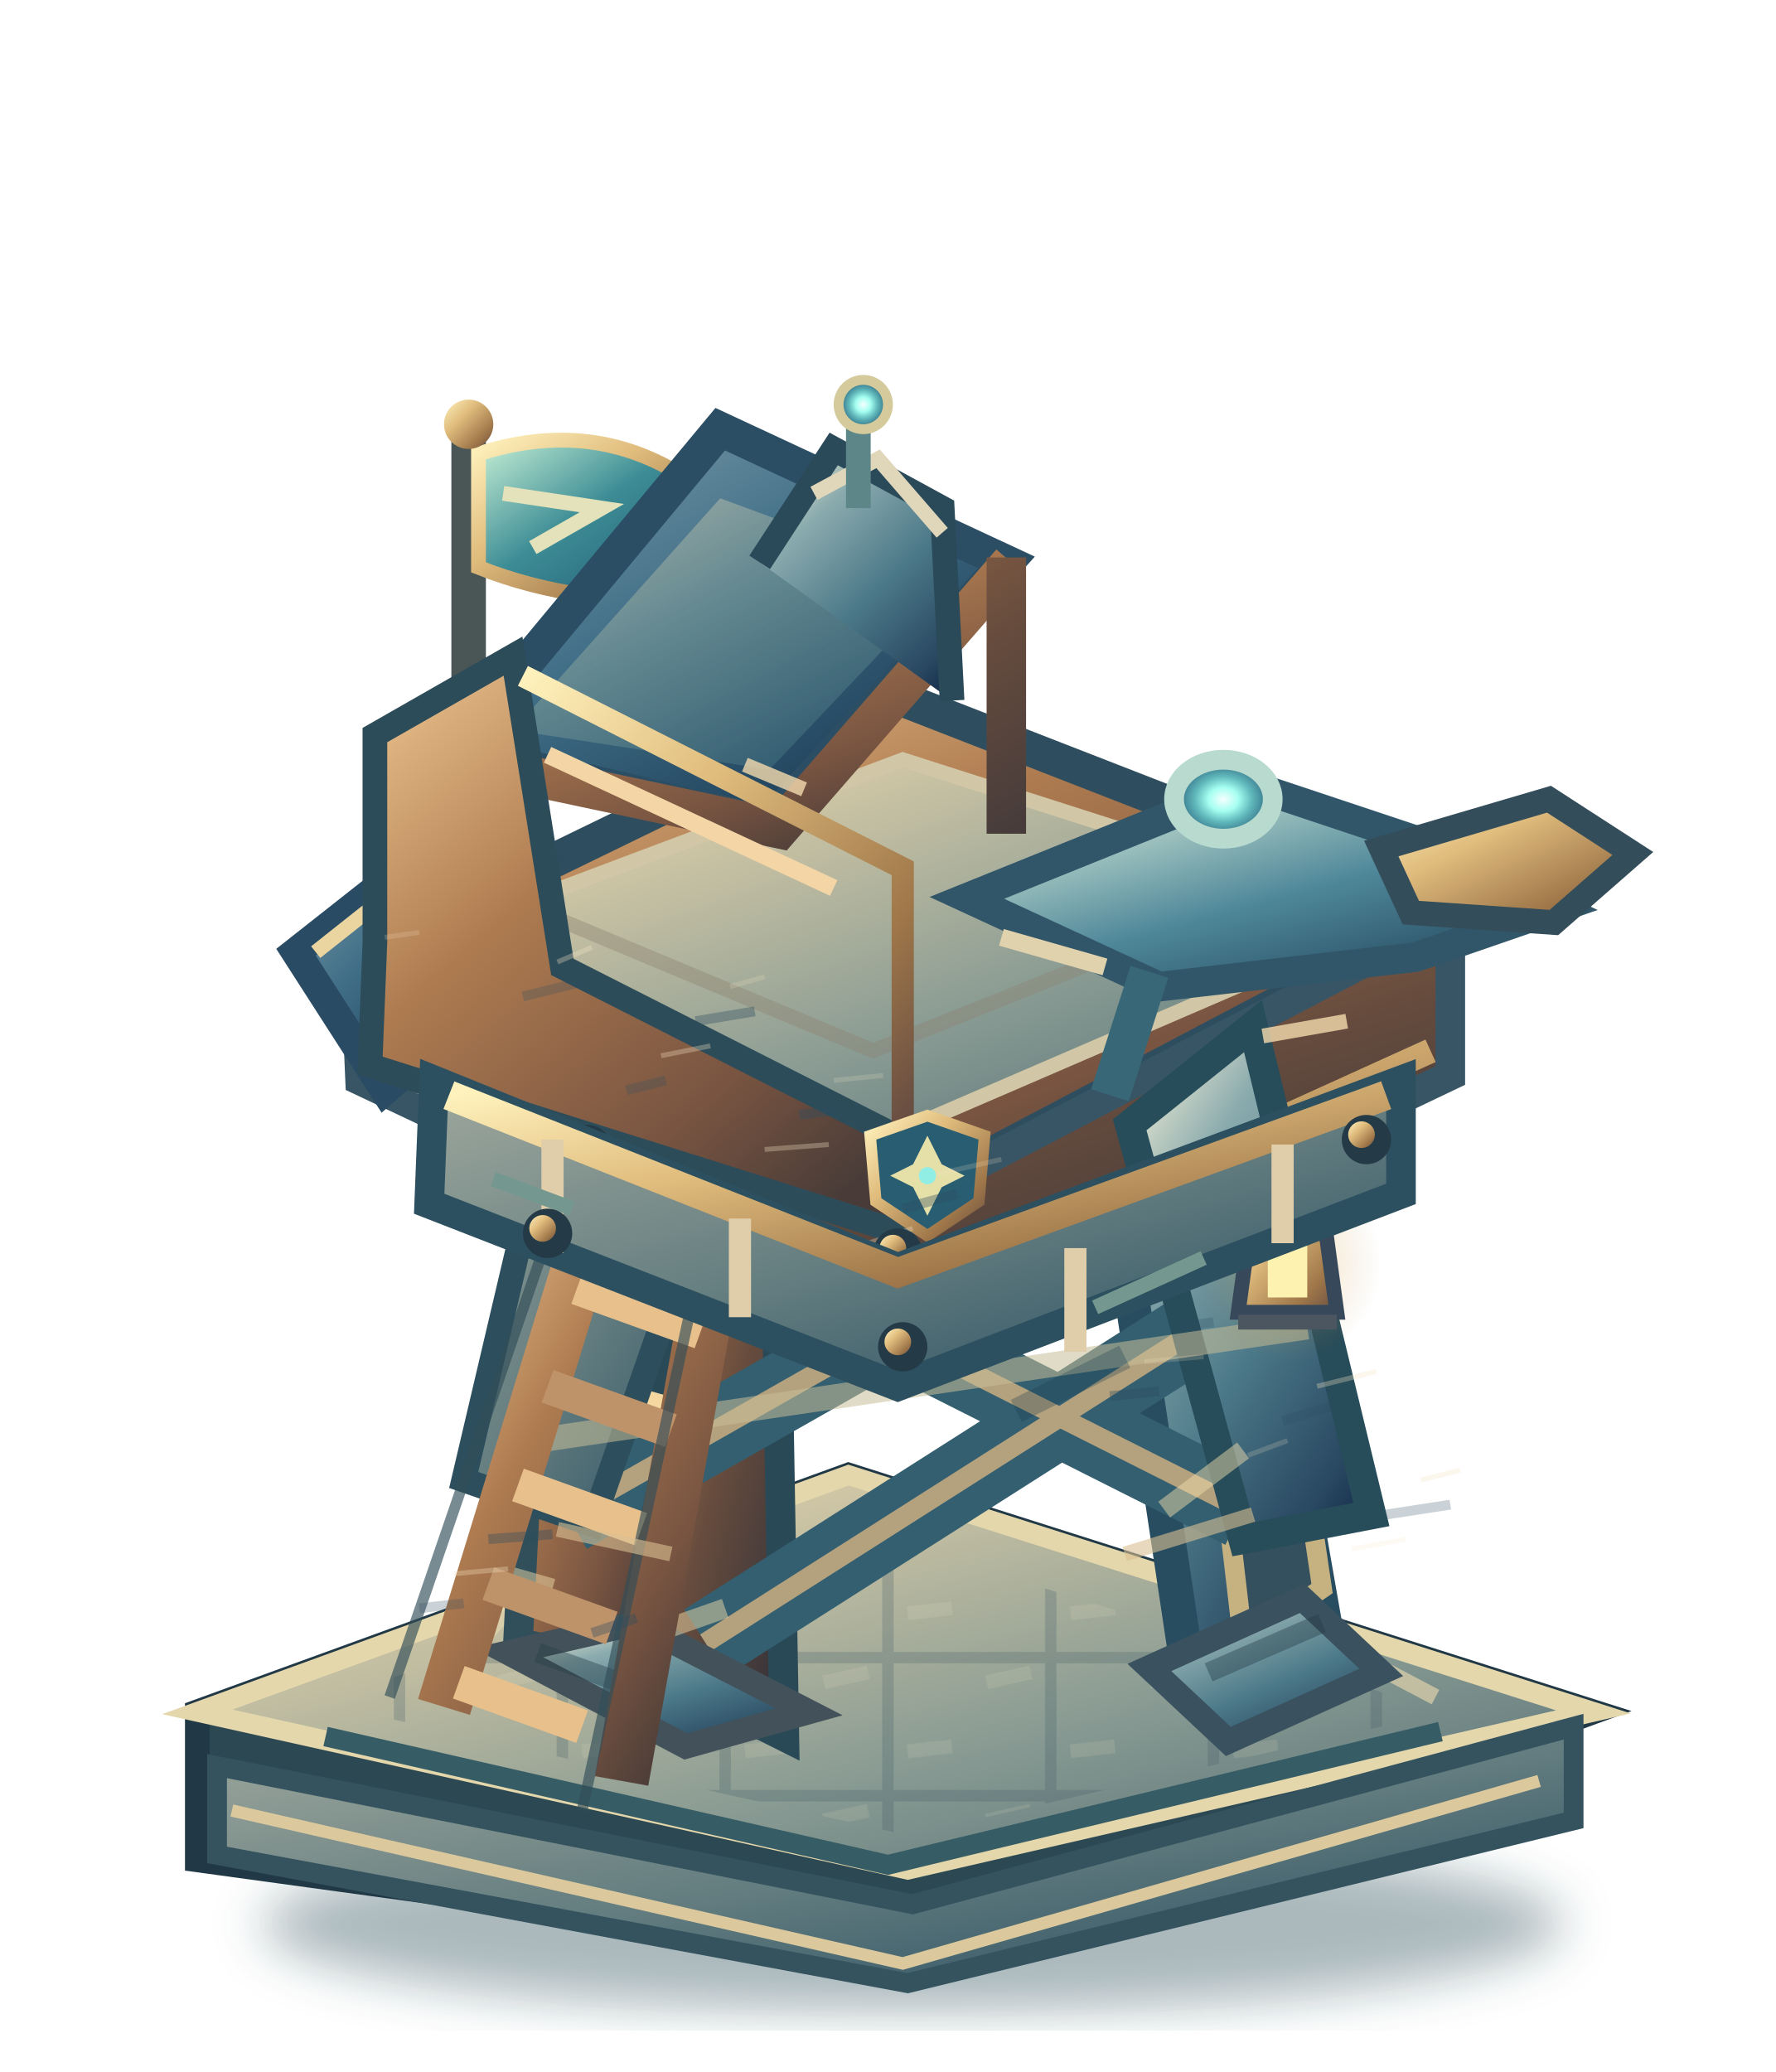
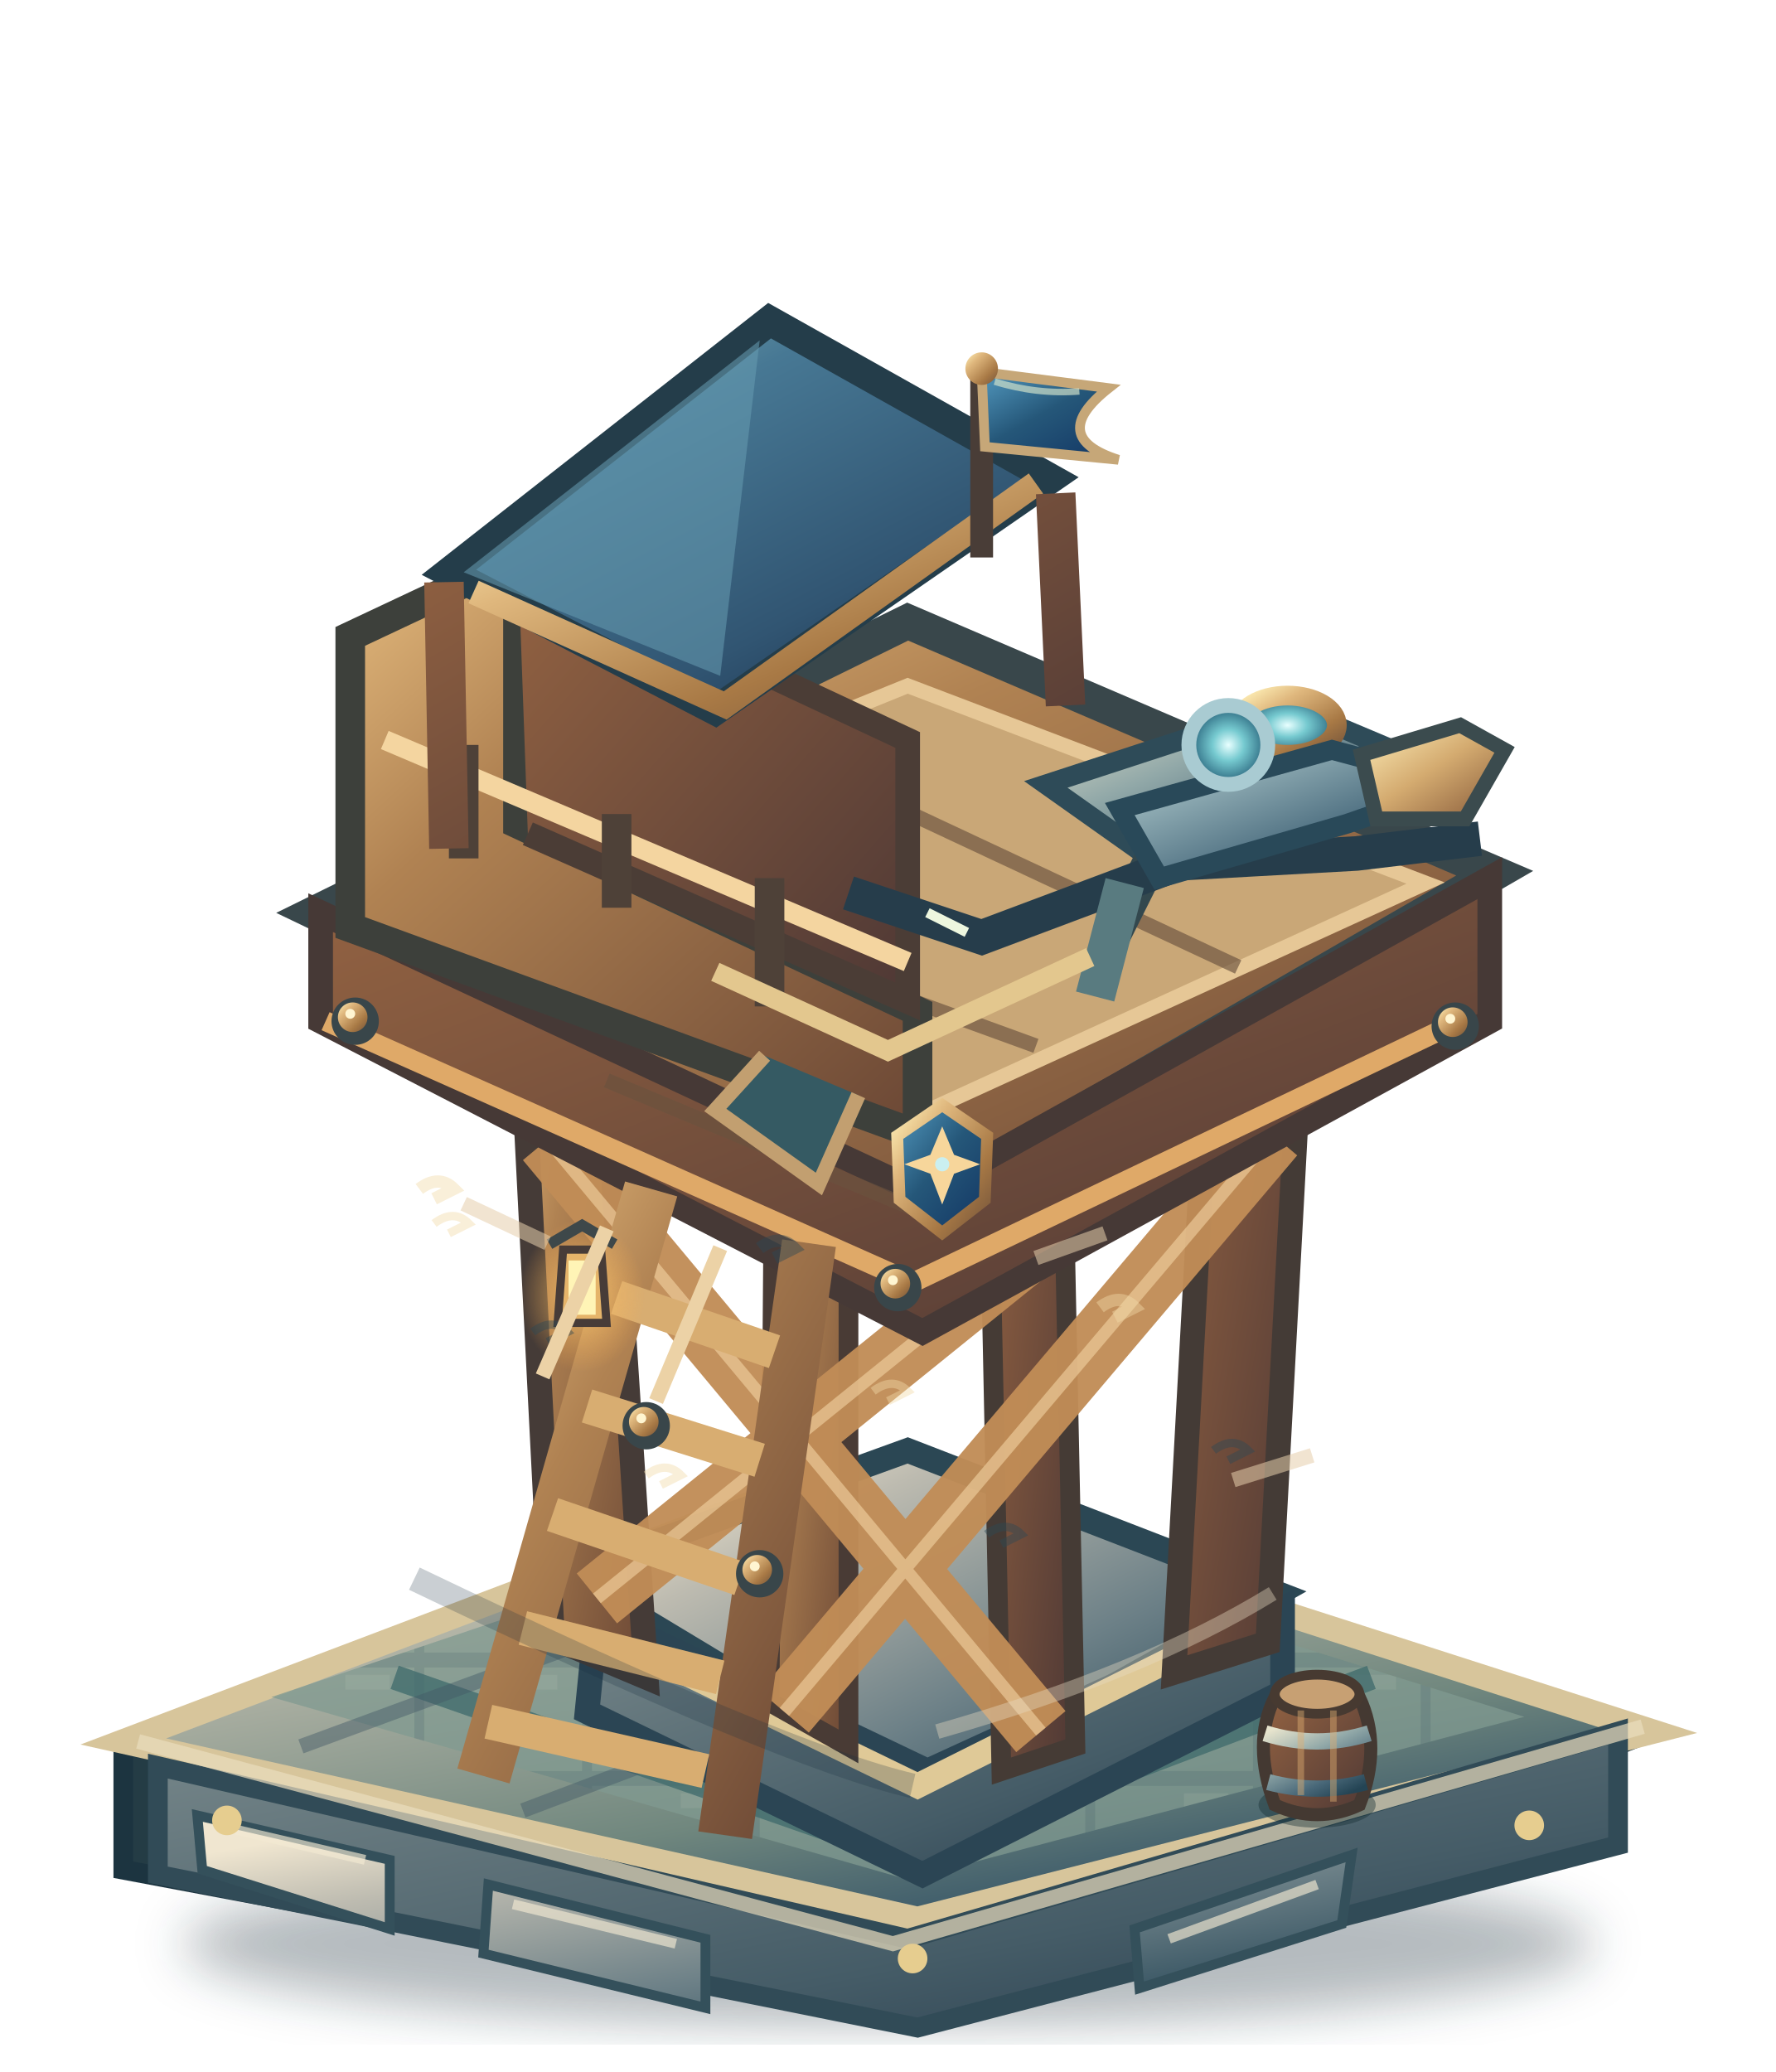
- <svg xmlns="http://www.w3.org/2000/svg" width="360" height="420" viewBox="0 0 360 420" role="img" aria-label="T07 Francotirador 1 A — rifle mecánico único T">
+ <svg xmlns="http://www.w3.org/2000/svg" width="360" height="420" viewBox="0 0 360 420" role="img" aria-label="Francotirador I — Vigía Recluta">
  <defs>
-     <linearGradient id="mStone" x1="0" y1="0" x2=".95" y2="1">
-       <stop stop-color="#fff2cb" />
-       <stop offset=".22" stop-color="#d4c9a6" />
-       <stop offset=".64" stop-color="#899b93" />
-       <stop offset="1" stop-color="#526d74" />
+     <linearGradient id="stone" x1=".1" x2=".9" y1=".1" y2=".85">
+       <stop stop-color="#f0e6d0" />
+       <stop offset=".24" stop-color="#bdbbb0" />
+       <stop offset=".7" stop-color="#6c8087" />
+       <stop offset="1" stop-color="#385563" />
    </linearGradient>
-     <linearGradient id="sideStone" x1="0" y1="0" x2=".92" y2="1">
-       <stop stop-color="#9fa89d" />
-       <stop offset=".55" stop-color="#627c7f" />
-       <stop offset="1" stop-color="#284d60" />
+     <linearGradient id="stoneDark" x1="0" x2="1" y1="0" y2="1">
+       <stop stop-color="#77878a" />
+       <stop offset=".65" stop-color="#455c67" />
+       <stop offset="1" stop-color="#263a4b" />
    </linearGradient>
-     <linearGradient id="iron" x1=".2" y1="0" x2=".9" y2="1">
-       <stop stop-color="#e8e8d1" />
-       <stop offset=".22" stop-color="#8babae" />
-       <stop offset=".57" stop-color="#4b7888" />
-       <stop offset=".89" stop-color="#294861" />
-       <stop offset="1" stop-color="#172f4e" />
+     <linearGradient id="timber" x1=".05" x2=".95" y1="0" y2="1">
+       <stop stop-color="#e1b77b" />
+       <stop offset=".32" stop-color="#b08252" />
+       <stop offset="1" stop-color="#6d4936" />
    </linearGradient>
-     <linearGradient id="wood" x1="0" y1="0" x2=".8" y2="1">
-       <stop stop-color="#f0c892" />
-       <stop offset=".4" stop-color="#ae7b50" />
-       <stop offset=".78" stop-color="#785441" />
-       <stop offset="1" stop-color="#493c38" />
+     <linearGradient id="timberSide" x1="0" x2="1" y1="0" y2="1">
+       <stop stop-color="#946342" />
+       <stop offset="1" stop-color="#4e3835" />
    </linearGradient>
-     <linearGradient id="woodShade" x1="0" y1="0" x2=".8" y2="1">
-       <stop stop-color="#bd8050" />
-       <stop offset=".6" stop-color="#654b3d" />
-       <stop offset="1" stop-color="#39353a" />
+     <linearGradient id="roof" x1=".05" x2=".85" y1="0" y2="1">
+       <stop stop-color="#82afb3" />
+       <stop offset=".3" stop-color="#477894" />
+       <stop offset=".72" stop-color="#315572" />
+       <stop offset="1" stop-color="#192f4b" />
    </linearGradient>
-     <linearGradient id="roof" x1="0" y1="0" x2=".8" y2="1">
-       <stop stop-color="#aec3b8" />
-       <stop offset=".2" stop-color="#698d9d" />
-       <stop offset=".47" stop-color="#416f88" />
-       <stop offset=".84" stop-color="#244760" />
-       <stop offset="1" stop-color="#152f52" />
+     <linearGradient id="bronze" x1="0" x2="1" y1="0" y2="1">
+       <stop stop-color="#fff0b7" />
+       <stop offset=".28" stop-color="#dfb77d" />
+       <stop offset=".7" stop-color="#a87945" />
+       <stop offset="1" stop-color="#75553b" />
    </linearGradient>
-     <linearGradient id="canvas" x1=".2" y1="0" x2="1" y2="1">
-       <stop stop-color="#e6d8b6" />
-       <stop offset=".38" stop-color="#8da99d" />
-       <stop offset=".86" stop-color="#3d7183" />
-       <stop offset="1" stop-color="#2c4b65" />
+     <linearGradient id="steel" x1="0" x2=".9" y1="0" y2="1">
+       <stop stop-color="#e7e4cd" />
+       <stop offset=".4" stop-color="#91a8a8" />
+       <stop offset=".77" stop-color="#486778" />
+       <stop offset="1" stop-color="#244454" />
    </linearGradient>
-     <linearGradient id="brass" x1="0" y1="0" x2="1" y2="1">
-       <stop stop-color="#fff2bd" />
-       <stop offset=".36" stop-color="#e0bc7d" />
-       <stop offset=".77" stop-color="#9e7649" />
-       <stop offset="1" stop-color="#664c41" />
+     <linearGradient id="cloth" x1=".1" x2=".8" y1=".1" y2=".9">
+       <stop stop-color="#498bb0" />
+       <stop offset=".48" stop-color="#255779" />
+       <stop offset="1" stop-color="#173e69" />
    </linearGradient>
-     <radialGradient id="optic">
-       <stop stop-color="#f5ffff" />
-       <stop offset=".3" stop-color="#a6fff1" />
-       <stop offset=".58" stop-color="#60b8bb" />
-       <stop offset="1" stop-color="#285d79" />
+     <radialGradient id="amber">
+       <stop stop-color="#fff8ca" stop-opacity=".98" />
+       <stop offset=".3" stop-color="#f9c36a" stop-opacity=".82" />
+       <stop offset="1" stop-color="#ffaf4f" stop-opacity="0" />
    </radialGradient>
-     <radialGradient id="light">
-       <stop stop-color="#ffeabb" stop-opacity=".85" />
-       <stop offset=".5" stop-color="#e1ac55" stop-opacity=".28" />
-       <stop offset="1" stop-color="#b48e50" stop-opacity="0" />
+     <radialGradient id="teal">
+       <stop stop-color="#e8ffff" />
+       <stop offset=".4" stop-color="#76cad0" />
+       <stop offset="1" stop-color="#255f78" />
    </radialGradient>
-     <pattern id="grain" width="20" height="16" patternUnits="userSpaceOnUse">
-       <path d="M1 5q7-3 14-2M-2 14q9-2 15-1" fill="none" stroke="#ffe1af" stroke-width="1.1" opacity=".21" />
-     </pattern>
-     <filter id="soft">
+     <filter id="blur">
      <feGaussianBlur stdDeviation="5" />
    </filter>
+     <pattern id="shingles" width="26" height="21" patternUnits="userSpaceOnUse">
+       <path d="M0 1H26M0 21H26M13 1V21" stroke="#d0c496" stroke-opacity=".22" stroke-width="2" />
+       <path d="M0 18H26" stroke="#172d4a" stroke-opacity=".46" stroke-width="4" />
+     </pattern>
+     <pattern id="masonry" width="34" height="24" patternUnits="userSpaceOnUse">
+       <path d="M0 1H34M0 24H34M17 1V24" stroke="#2c4957" stroke-width="2" opacity=".34" />
+       <path d="M2 5h9" stroke="#fff8df" stroke-width="3" opacity=".16" />
+     </pattern>
+     <linearGradient id="t04-fund-top" x1="0" y1="0" x2=".6" y2="1">
+       <stop stop-color="#f3e6bb" />
+       <stop offset=".36" stop-color="#b2b4a6" />
+       <stop offset=".75" stop-color="#70877e" />
+       <stop offset="1" stop-color="#355467" />
+     </linearGradient>
+     <linearGradient id="t04-steel" x1="0" y1=".1" x2=".9" y2="1">
+       <stop stop-color="#c9e2d6" />
+       <stop offset=".26" stop-color="#8ca9b1" />
+       <stop offset=".72" stop-color="#406276" />
+       <stop offset="1" stop-color="#183c58" />
+     </linearGradient>
+     <linearGradient id="t04-gold" x1="0" y1="0" x2="1" y2="1">
+       <stop stop-color="#fff0bb" />
+       <stop offset=".48" stop-color="#d4ab70" />
+       <stop offset="1" stop-color="#845737" />
+     </linearGradient>
+     <radialGradient id="t04-paint-light">
+       <stop stop-color="#fff3b0" stop-opacity=".55" />
+       <stop offset=".47" stop-color="#edb76e" stop-opacity=".18" />
+       <stop offset="1" stop-color="#d9ad60" stop-opacity="0" />
+     </radialGradient>
  </defs>
-   <defs>
-     <linearGradient id="t06Flag" x1="0" y1="0" x2="1" y2="1">
-       <stop stop-color="#c9f2d6" />
-       <stop offset=".45" stop-color="#3c8c95" />
-       <stop offset="1" stop-color="#205170" />
-     </linearGradient>
-     <linearGradient id="t06Arm" x1="0" y1="0" x2=".8" y2="1">
-       <stop stop-color="#f6e6ba" />
-       <stop offset=".23" stop-color="#b4d2c9" />
-       <stop offset=".6" stop-color="#4e8799" />
-       <stop offset="1" stop-color="#24465c" />
-     </linearGradient>
-     <radialGradient id="t06Glow">
-       <stop stop-color="#ffffff" />
-       <stop offset=".25" stop-color="#b8fff0" />
-       <stop offset=".6" stop-color="#4da9a9" stop-opacity=".8" />
-       <stop offset="1" stop-color="#266e84" stop-opacity="0" />
-     </radialGradient>
-     <pattern id="t06Stone" width="33" height="28" patternUnits="userSpaceOnUse">
-       <path d="M0 0H33M0 28H33M15 0V28" fill="none" stroke="#395463" stroke-width="2.3" opacity=".36" />
-       <path d="M2 5l9-2M19 19l9-1" fill="none" stroke="#fff2cd" stroke-width="2.8" opacity=".17" />
-     </pattern>
-   </defs>
-   <g id="tower-shadow" data-version="t06">
-     <ellipse cx="185" cy="390" rx="132" ry="18" fill="#193e47" opacity=".36" filter="url(#soft)" />
-     <path d="M40 347 172 299 323 347 186 397 40 377Z" fill="#2c4853" stroke="#213946" stroke-width="5" />
-     <path d="M40 347 172 299 323 347 184 379Z" fill="url(#mStone)" stroke="#e5d7ac" stroke-width="4" />
-     <path d="M44 358 185 386 319 350V369L184 402 44 376Z" fill="url(#sideStone)" stroke="#34535f" stroke-width="4" />
-     <path d="M64 345 173 310 293 347 184 372Z" fill="url(#t06Stone)" opacity=".65" />
-     <path d="M47 367l136 31 129-37" fill="none" stroke="#dbc99d" stroke-width="2.5" />
-     <path d="M66 352l114 26 112-27" fill="none" stroke="#365c65" stroke-width="4" />
-     <path d="M108 321 92 338M166 310l15 5M272 334l19 10" stroke="#e5d6ae" stroke-width="3.3" opacity=".65" />
+   <ellipse cx="180" cy="394" rx="143" ry="17" fill="#122b34" opacity=".32" filter="url(#blur)" />
+   <path d="M25 353 169 298 335 351 185 409 25 379Z" fill="#243c45" stroke="#1c3440" stroke-width="4" />
+   <path d="M25 353 170 298 335 351 186 389Z" fill="url(#t04-fund-top)" stroke="#d7c59b" stroke-width="5" />
+   <path d="M32 358 184 393 328 351 328 374 186 411 32 380Z" fill="url(#stoneDark)" stroke="#314b57" stroke-width="4" />
+   <path d="M28 353 181 394 333 350" fill="none" stroke="#e9ddbd" stroke-width="3" opacity=".7" />
+   <path d="M55 344 171 305 309 348 184 381Z" fill="#809a90" opacity=".75" />
+   <path d="M55 344 171 305 309 348 184 381Z" fill="url(#masonry)" opacity=".45" />
+   <path d="M40 368 79 377 79 391 41 379ZM99 382 143 393 143 407 98 396ZM230 391 274 376 272 390 231 403Z" fill="url(#stone)" stroke="#34505b" stroke-width="2" />
+   <path d="M44 370 74 377M104 386l33 8M237 393l30-11" fill="none" stroke="#f3ead2" stroke-width="2" opacity=".65" />
+   <path d="M80 340 183 376 278 340" fill="none" stroke="#3d696b" stroke-width="5" opacity=".75" />
+   <path d="M61 354 167 315M106 367 209 328" stroke="#435965" stroke-width="3" opacity=".45" />
+   <circle cx="46" cy="369" r="3" fill="#e6cd8f" />
+   <circle cx="185" cy="397" r="3" fill="#e6cd8f" />
+   <circle cx="310" cy="370" r="3" fill="#e6cd8f" />
+   <path d="M115 319 184 294 259 323 188 363Z" fill="url(#stone)" stroke="#2b4754" stroke-width="5" />
+   <path d="M121 327 188 359 260 326V343L187 380 119 347Z" fill="url(#stoneDark)" stroke="#2b4554" stroke-width="5" />
+   <path d="M116 328 186 362 258 326" stroke="#dfc997" stroke-width="5" fill="none" />
+   <path d="M105 195 122 202 131 340 112 332Z" fill="url(#timber)" stroke="#453b37" stroke-width="5" />
+   <path d="M246 193 265 185 257 333 238 339Z" fill="url(#timberSide)" stroke="#443b36" stroke-width="5" />
+   <path d="M157 219 172 225 172 354 156 345Z" fill="url(#timber)" stroke="#493b35" stroke-width="4" />
+   <path d="M200 213 215 209 218 354 203 359Z" fill="url(#timberSide)" stroke="#453b35" stroke-width="4" />
+   <path d="M111 231 211 351M258 230 159 347M121 324 251 219" stroke="#c18c56" stroke-width="13" opacity=".96" />
+   <path d="M111 231 211 351M258 230 159 347M121 324 251 219" stroke="#f4d6a5" stroke-width="2.5" opacity=".58" />
+   <path d="M64 185 184 126 303 177 187 244Z" fill="url(#timber)" stroke="#39474b" stroke-width="7" />
+   <path d="M65 185 187 242 302 178V207L187 270 65 207Z" fill="url(#timberSide)" stroke="#463936" stroke-width="5" />
+   <path d="M78 182 184 139 289 179 184 227Z" fill="#c9a777" stroke="#e6c796" stroke-width="3" />
+   <path d="M111 176 210 212M157 152 251 196M123 219 190 247" stroke="#6a523e" stroke-width="3" opacity=".65" />
+   <path d="M66 207 185 260 298 206" stroke="#dfa968" stroke-width="4" fill="none" />
+   <circle cx="72" cy="207" r="4.8" fill="#39464a" />
+   <circle cx="71.5" cy="206.2" r="3" fill="url(#bronze)" />
+   <circle cx="71" cy="205.5" r="1" fill="#fff5d1" />
+   <circle cx="182" cy="261" r="4.8" fill="#39464a" />
+   <circle cx="181.5" cy="260.2" r="3" fill="url(#bronze)" />
+   <circle cx="181" cy="259.5" r="1" fill="#fff5d1" />
+   <circle cx="295" cy="208" r="4.8" fill="#39464a" />
+   <circle cx="294.5" cy="207.2" r="3" fill="url(#bronze)" />
+   <circle cx="294" cy="206.5" r="1" fill="#fff5d1" />
+   <path d="M71 173V129L105 113V167L186 205V230L71 188Z" fill="url(#timber)" stroke="#3d403b" stroke-width="6" />
+   <path d="M105 113 184 150V203L107 169" fill="url(#timberSide)" stroke="#4b3d36" stroke-width="5" />
+   <path d="M78 150 184 195" stroke="#f4d5a0" stroke-width="4" />
+   <path d="M94 151V174M125 165V184M156 178V204" stroke="#4e4138" stroke-width="6" />
+   <path d="M91 116 156 65 213 97 145 144Z" fill="url(#roof)" stroke="#243d4a" stroke-width="6" />
+   <path d="M94 116 154 69 146 137Z" fill="#659bb0" opacity=".56" />
+   <path d="M96 120 147 143 210 98" fill="none" stroke="url(#bronze)" stroke-width="5" />
+   <path d="M90 118 91 172M214 100 216 143" stroke="url(#timberSide)" stroke-width="8" />
+   <g transform="translate(199 113) scale(0.66)">
+     <path d="M0 0V-57" stroke="#493d37" stroke-width="7" />
+     <path d="M0-57 39-52Q20-37 42-30L1-34Z" fill="url(#cloth)" stroke="#c6a778" stroke-width="3" />
+     <path d="M4-54Q17-50 30-51" fill="none" stroke="#d7e6cc" stroke-width="2" opacity=".65" />
+     <circle cy="-58" r="5" fill="url(#bronze)" />
  </g>
-   <g id="t06-sniper-backstructure" data-owned="T" data-operator-slot="P">
-     <g id="t06-support-structure">
-       <path d="M111 215 135 224 133 339 105 333Z" fill="url(#wood)" stroke="#304f5b" stroke-width="6" />
-       <path d="M135 226 157 236 159 352 133 339Z" fill="url(#woodShade)" stroke="#294957" stroke-width="6" />
-       <path d="M223 220 247 206 268 326 241 340Z" fill="url(#iron)" stroke="#294d60" stroke-width="7" />
-       <path d="M239 221 252 214 268 322 252 333Z" fill="#344f5d" stroke="#c6b181" stroke-width="4" />
-       <path d="M115 307 247 232M252 306 123 241M143 333 242 270" stroke="#335f70" stroke-width="16" fill="none" />
-       <path d="M115 307 247 232M252 306 123 241M143 333 242 270" stroke="#dfb781" stroke-width="4" opacity=".75" fill="none" />
-       <path d="M103 335 139 354 164 347 129 329Z" fill="url(#iron)" stroke="#43525a" stroke-width="5" />
-       <path d="M233 338 264 324 280 339 249 353Z" fill="url(#iron)" stroke="#3a515f" stroke-width="5" />
-       <path d="M99 285 110 280M123 281l14 4" stroke="#f4d8a0" stroke-width="3" />
-     </g>
-     <g id="t06-recruit-banner">
-       <path d="M95 164V88" stroke="#4a5656" stroke-width="7" />
-       <path d="M97 92q25-8 45 7l-13 14 16 9q-28 1-48-7Z" fill="url(#t06Flag)" stroke="url(#brass)" stroke-width="3" />
-       <path d="M102 100l20 3-14 8" fill="none" stroke="#e4e2ba" stroke-width="3" />
-       <circle cx="95" cy="86" r="5" fill="url(#brass)" />
-     </g>
-     <g id="t06-deck-l1">
-       <path d="M72 194 181 141 294 185 182 244Z" fill="url(#wood)" stroke="#2e4e5f" stroke-width="7" />
-       <path d="M72 196 183 244 294 186V218L183 271 73 219Z" fill="url(#woodShade)" stroke="#385565" stroke-width="6" />
-       <path d="M82 192 183 154 283 186 181 230Z" fill="url(#mStone)" stroke="#d1c6a5" stroke-width="3" />
-       <path d="M78 216 182 262 290 213" stroke="url(#brass)" stroke-width="5" fill="none" />
-       <path d="M110 185 177 213 244 186" stroke="#8c8170" stroke-width="3" opacity=".4" fill="none" />
-       <path d="M92 152 146 87 204 114 156 167Z" fill="url(#roof)" stroke="#2b4e64" stroke-width="7" />
-       <path d="M104 148 146 101 192 118 156 156" fill="url(#canvas)" opacity=".45" />
-       <path d="M92 154 158 168 205 114" fill="none" stroke="url(#wood)" stroke-width="8" />
-       <path d="M93 153V202M204 113V169" stroke="url(#woodShade)" stroke-width="8" />
-     </g>
-     <g id="t06-precision-rig-l1">
-       <path d="M196 182 253 159 289 171 316 184 287 194 235 200Z" fill="url(#t06Arm)" stroke="#315669" stroke-width="6" />
-       <path d="M280 172l34-10 17 11-16 14-29-2Z" fill="url(#brass)" stroke="#344d5b" stroke-width="5" />
-       <ellipse cx="248" cy="162" rx="10" ry="8" fill="url(#optic)" stroke="#b8dacf" stroke-width="4" />
-       <path d="M233 197l-8 25" stroke="#386878" stroke-width="8" />
-       <path d="M203 190l21 6" stroke="#e1d2ae" stroke-width="3.5" />
-     </g>
-     <g id="t07-architectural-silhouette-I">
-       <path d="M114 215 94 300 120 309 150 223Z" fill="url(#sideStone)" stroke="#2d4f5d" stroke-width="5" />
-       <path d="M229 228 252 312 278 307 254 208Z" fill="url(#iron)" stroke="#274c5a" stroke-width="6" />
-       <path d="M102 293 265 269" stroke="#c7bd98" stroke-width="5" opacity=".55" />
-       <path d="M60 193 93 167 102 200 78 221Z" fill="url(#roof)" stroke="#294b63" stroke-width="6" />
-       <path d="M64 193 93 170 100 201" fill="none" stroke="#ead5a1" stroke-width="3" />
-       <path d="M154 114 169 91 191 103 193 142" fill="url(#iron)" stroke="#2a4a59" stroke-width="5" />
-       <path d="M165 100 178 93 191 108" fill="none" stroke="#e0d6ba" stroke-width="3" />
-       <path d="M174 103v-20" stroke="#5d8688" stroke-width="5" />
-       <circle cx="175" cy="82" r="5" fill="url(#optic)" stroke="#d4ca9b" stroke-width="2" />
-     </g>
-     <g id="t07-materials-volume">
-       <path d="M98 318l14 4m15 11 20-7M236 306l16-12" stroke="#f2ddac" stroke-width="4" opacity=".48" />
-       <path d="M131 248l18 8M206 286l22-11" stroke="#183d4c" stroke-width="5" opacity=".30" />
-       <path d="M97 195 114 200M151 155l12 5M256 210l17-3" stroke="#f4dbae" stroke-width="3" opacity=".8" />
-       <path d="M109 335l25 9M245 339l23-10" stroke="#263d48" stroke-width="4" opacity=".42" />
-     </g>
-     <g id="t06-rail-rear">
-       <path d="M76 191V149l28-16 10 63 69 35v19L75 216Z" fill="url(#wood)" stroke="#2d4c59" stroke-width="5" />
-       <path d="M106 137 183 176V229" stroke="url(#brass)" stroke-width="4.5" fill="none" />
-       <path d="M111 153l58 27" stroke="#f3d5a6" stroke-width="3.5" />
-     </g>
-     <g id="t06-guided-stairs">
-       <path d="M121 245 90 346M145 255 126 361" stroke="url(#wood)" stroke-width="11" />
-       <path d="M117 261l25 9" stroke="#e8c08b" stroke-width="7" />
-       <path d="M111 281l25 9" stroke="#bf936a" stroke-width="7" />
-       <path d="M105 301l25 9" stroke="#e8c08b" stroke-width="7" />
-       <path d="M99 321l25 9" stroke="#bf936a" stroke-width="7" />
-       <path d="M93 341l25 9" stroke="#e8c08b" stroke-width="7" />
-       <path d="M113 245l-34 99M142 256l-24 111" stroke="#314d57" stroke-width="2.2" opacity=".65" />
-     </g>
-     <g transform="translate(188 236) scale(0.58)">
-       <path d="M0-17 20-10 18 13 0 25-18 13-20-10Z" fill="#285d72" stroke="url(#brass)" stroke-width="4" />
-       <path d="M0-10 5 0 13 4 5 8 0 18-5 8-13 4-5 0Z" fill="#e5dfa8" />
-       <circle cx="0" cy="4" r="3" fill="#91eee5" />
-     </g>
-     <g transform="translate(261 256)">
-       <ellipse rx="19" ry="20" fill="url(#light)" opacity=".68" />
-       <path d="M-7-12 7-12 10 10-10 10Z" fill="url(#brass)" stroke="#37485a" stroke-width="3" />
-       <path d="M-4-8H4V7H-4Z" fill="#fef2b1" />
-       <path d="M-10-14 0-20 10-14M-10 12H10" stroke="#4b5660" stroke-width="3" fill="none" />
-     </g>
-     <g id="t06-wear-material">
-       <path d="M78 190l7 -1" stroke="#f4e5c4" stroke-width="1" opacity="0.19" />
-       <path d="M127 221l8 -2" stroke="#2d4d5f" stroke-width="2" opacity="0.25" />
-       <path d="M176 252l9 -3" stroke="#f4e5c4" stroke-width="1" opacity="0.31" />
-       <path d="M225 283l10 -1" stroke="#2d4d5f" stroke-width="2" opacity="0.37" />
-       <path d="M274 314l11 -2" stroke="#f4e5c4" stroke-width="1" opacity="0.19" />
-       <path d="M106 202l12 -3" stroke="#2d4d5f" stroke-width="2" opacity="0.25" />
-       <path d="M155 233l13 -1" stroke="#f4e5c4" stroke-width="1" opacity="0.31" />
-       <path d="M204 264l7 -2" stroke="#2d4d5f" stroke-width="2" opacity="0.37" />
-       <path d="M253 295l8 -3" stroke="#f4e5c4" stroke-width="1" opacity="0.19" />
-       <path d="M85 326l9 -1" stroke="#2d4d5f" stroke-width="2" opacity="0.25" />
-       <path d="M134 214l10 -2" stroke="#f4e5c4" stroke-width="1" opacity="0.31" />
-       <path d="M183 245l11 -3" stroke="#2d4d5f" stroke-width="2" opacity="0.37" />
-       <path d="M232 276l12 -1" stroke="#f4e5c4" stroke-width="1" opacity="0.19" />
-       <path d="M281 307l13 -2" stroke="#2d4d5f" stroke-width="2" opacity="0.25" />
-       <path d="M113 195l7 -3" stroke="#f4e5c4" stroke-width="1" opacity="0.31" />
-       <path d="M162 226l8 -1" stroke="#2d4d5f" stroke-width="2" opacity="0.37" />
-       <path d="M211 257l9 -2" stroke="#f4e5c4" stroke-width="1" opacity="0.19" />
-       <path d="M260 288l10 -3" stroke="#2d4d5f" stroke-width="2" opacity="0.25" />
-       <path d="M92 319l11 -1" stroke="#f4e5c4" stroke-width="1" opacity="0.31" />
-       <path d="M141 207l12 -2" stroke="#2d4d5f" stroke-width="2" opacity="0.37" />
-       <path d="M190 238l13 -3" stroke="#f4e5c4" stroke-width="1" opacity="0.19" />
-       <path d="M239 269l7 -1" stroke="#2d4d5f" stroke-width="2" opacity="0.25" />
-       <path d="M288 300l8 -2" stroke="#f4e5c4" stroke-width="1" opacity="0.31" />
-       <path d="M120 331l9 -3" stroke="#2d4d5f" stroke-width="2" opacity="0.37" />
-       <path d="M169 219l10 -1" stroke="#f4e5c4" stroke-width="1" opacity="0.19" />
-       <path d="M218 250l11 -2" stroke="#2d4d5f" stroke-width="2" opacity="0.25" />
-       <path d="M267 281l12 -3" stroke="#f4e5c4" stroke-width="1" opacity="0.31" />
-       <path d="M99 312l13 -1" stroke="#2d4d5f" stroke-width="2" opacity="0.37" />
-       <path d="M148 200l7 -2" stroke="#f4e5c4" stroke-width="1" opacity="0.19" />
-       <path d="M113 310l23 5M228 315l26-8" stroke="#d9bf92" stroke-width="3" opacity=".6" />
-     </g>
-     <circle cx="119" cy="233" r="5" fill="#243a47" />
-     <circle cx="118" cy="232" r="2.7" fill="url(#brass)" />
-     <circle cx="262" cy="240" r="5" fill="#243a47" />
-     <circle cx="261" cy="239" r="2.7" fill="url(#brass)" />
-     <circle cx="182" cy="254" r="5" fill="#243a47" />
-     <circle cx="181" cy="253" r="2.7" fill="url(#brass)" />
+   <path d="M212 159 261 143 280 151 236 176Z" fill="url(#steel)" stroke="#2e4b58" stroke-width="4" />
+   <ellipse cx="261" cy="147" rx="10" ry="6" fill="url(#teal)" stroke="url(#bronze)" stroke-width="4" />
+   <path d="M235 171 225 191" stroke="#33484e" stroke-width="7" />
+   <path d="M132 241 98 360M164 252 147 372" stroke="url(#timber)" stroke-width="11" />
+   <path d="M125 263 157 274M119 285 154 296M112 307 150 320M106 330 146 340M99 349 143 359" stroke="#d8ad71" stroke-width="7" />
+   <g transform="translate(118 261) scale(0.55)">
+     <ellipse cx="0" cy="3" rx="23" ry="28" fill="url(#amber)" opacity=".72" />
+     <path d="M-7-14 7-14 9 13-9 13Z" fill="#e5b46a" stroke="#473c38" stroke-width="3" />
+     <path d="M-5-10h10v20H-5Z" fill="#fff4b6" />
+     <path d="M-12-16 0-23 12-16" fill="none" stroke="#3e484a" stroke-width="4" />
+     <path d="M-13 16H13" stroke="url(#bronze)" stroke-width="4" />
  </g>
-   <g id="t06-sniper-front-rail" data-operator-occlusion="feet-only">
-     <path d="M88 219 182 257 284 219 284 242 182 281 87 244Z" fill="url(#sideStone)" stroke="#2c5060" stroke-width="6" />
-     <path d="M91 222 182 258 281 222" fill="none" stroke="url(#brass)" stroke-width="6" />
-     <path d="M112 231v23M150 247v20M218 253v21M260 232v20" stroke="#e0cda9" stroke-width="4.5" />
-     <path d="M100 239l16 6M222 265l22-10" stroke="#74988f" stroke-width="3" />
-     <circle cx="111" cy="250" r="5" fill="#243a47" />
-     <circle cx="110" cy="249" r="2.7" fill="url(#brass)" />
-     <circle cx="183" cy="273" r="5" fill="#243a47" />
-     <circle cx="182" cy="272" r="2.7" fill="url(#brass)" />
-     <circle cx="277" cy="231" r="5" fill="#243a47" />
-     <circle cx="276" cy="230" r="2.7" fill="url(#brass)" />
+   <g transform="translate(191 236) scale(0.48)">
+     <path d="M0-25 19-12 18 15 0 29-18 15-19-12Z" fill="url(#cloth)" stroke="url(#bronze)" stroke-width="5" />
+     <path d="M0-16 5-4 16 0 5 4 0 17-5 4-16 0-5-4Z" fill="#f7d69b" />
+     <circle r="3" fill="#caeff0" />
+   </g>
+   <g transform="translate(267 352) scale(0.66)">
+     <ellipse cx="0" cy="21" rx="18" ry="7" fill="#152d32" opacity=".4" />
+     <path d="M-13-12Q-20 2-13 21Q0 27 13 21Q20 3 13-12Z" fill="url(#timberSide)" stroke="#443932" stroke-width="4" />
+     <ellipse cy="-13" rx="13" ry="6" fill="#c7a073" stroke="#473a31" stroke-width="3" />
+     <path d="M-16-1Q0 4 16-1M-15 14Q0 18 15 14" fill="none" stroke="url(#steel)" stroke-width="5" />
+     <path d="M-5-8V18M5-8V20" stroke="#ddad71" stroke-width="2" opacity=".45" />
+   </g>
+   <circle cx="131" cy="289" r="4.8" fill="#39464a" />
+   <circle cx="130.5" cy="288.2" r="3" fill="url(#bronze)" />
+   <circle cx="130" cy="287.5" r="1" fill="#fff5d1" />
+   <circle cx="154" cy="319" r="4.8" fill="#39464a" />
+   <circle cx="153.5" cy="318.2" r="3" fill="url(#bronze)" />
+   <circle cx="153" cy="317.5" r="1" fill="#fff5d1" />
+   <g id="t04-painted-microvolume">
+     <path d="M85 241q4 -3 7 0l-4 2" stroke="#f1d9a7" stroke-width="2.5" fill="none" opacity=".43" />
+     <path d="M108 270q4 -3 7 0l-4 2" stroke="#2d4753" stroke-width="1.7" fill="none" opacity=".43" />
+     <path d="M131 299q4 -3 7 0l-4 2" stroke="#f1d9a7" stroke-width="1.7" fill="none" opacity=".43" />
+     <path d="M154 253q4 -3 7 0l-4 2" stroke="#2d4753" stroke-width="2.5" fill="none" opacity=".43" />
+     <path d="M177 282q4 -3 7 0l-4 2" stroke="#f1d9a7" stroke-width="1.7" fill="none" opacity=".43" />
+     <path d="M200 311q4 -3 7 0l-4 2" stroke="#2d4753" stroke-width="1.7" fill="none" opacity=".43" />
+     <path d="M223 265q4 -3 7 0l-4 2" stroke="#f1d9a7" stroke-width="2.5" fill="none" opacity=".43" />
+     <path d="M246 294q4 -3 7 0l-4 2" stroke="#2d4753" stroke-width="1.7" fill="none" opacity=".43" />
+     <path d="M88 248q4 -3 7 0l-4 2" stroke="#f1d9a7" stroke-width="1.7" fill="none" opacity=".43" />
+     <path d="M94 244l17 8M210 255l14-5M250 300l16-5" stroke="#e6ceab" stroke-width="3" opacity=".55" />
+     <path d="M84 320Q159 356 185 362" stroke="#172e3c" stroke-width="5" opacity=".23" fill="none" />
+     <path d="M190 351q42-12 68-28" stroke="#e7dac0" stroke-width="3" opacity=".4" fill="none" />
+   </g>
+   <g id="t04-sniper-i-functional">
+     <path d="M172 181l27 9 40-15 36-2 25-3" fill="none" stroke="#263d4b" stroke-width="7" />
+     <path d="M227 164l43-12 26 7-23 8-38 11Z" fill="url(#t04-steel)" stroke="#294959" stroke-width="4" />
+     <path d="M276 153l20-6 9 5-8 14-18 0Z" fill="url(#t04-gold)" stroke="#3b4b4e" stroke-width="3" />
+     <circle cx="249" cy="151" r="8" fill="url(#teal)" stroke="#a9cbd2" stroke-width="3" />
+     <path d="M228 179l-6 23" stroke="#597b80" stroke-width="8" />
+     <path d="M145 197l35 16 41-19" fill="none" stroke="#e3c78e" stroke-width="4" />
+     <path d="M155 214l-10 11 21 15 8-18" fill="#355a63" stroke="#c29f70" stroke-width="3" />
+     <path d="M110 279l13-30M133 284l13-31" stroke="#ecd2a6" stroke-width="3" />
+     <path d="M188 185l8 4" stroke="#edf7df" stroke-width="2" />
  </g>
</svg>
